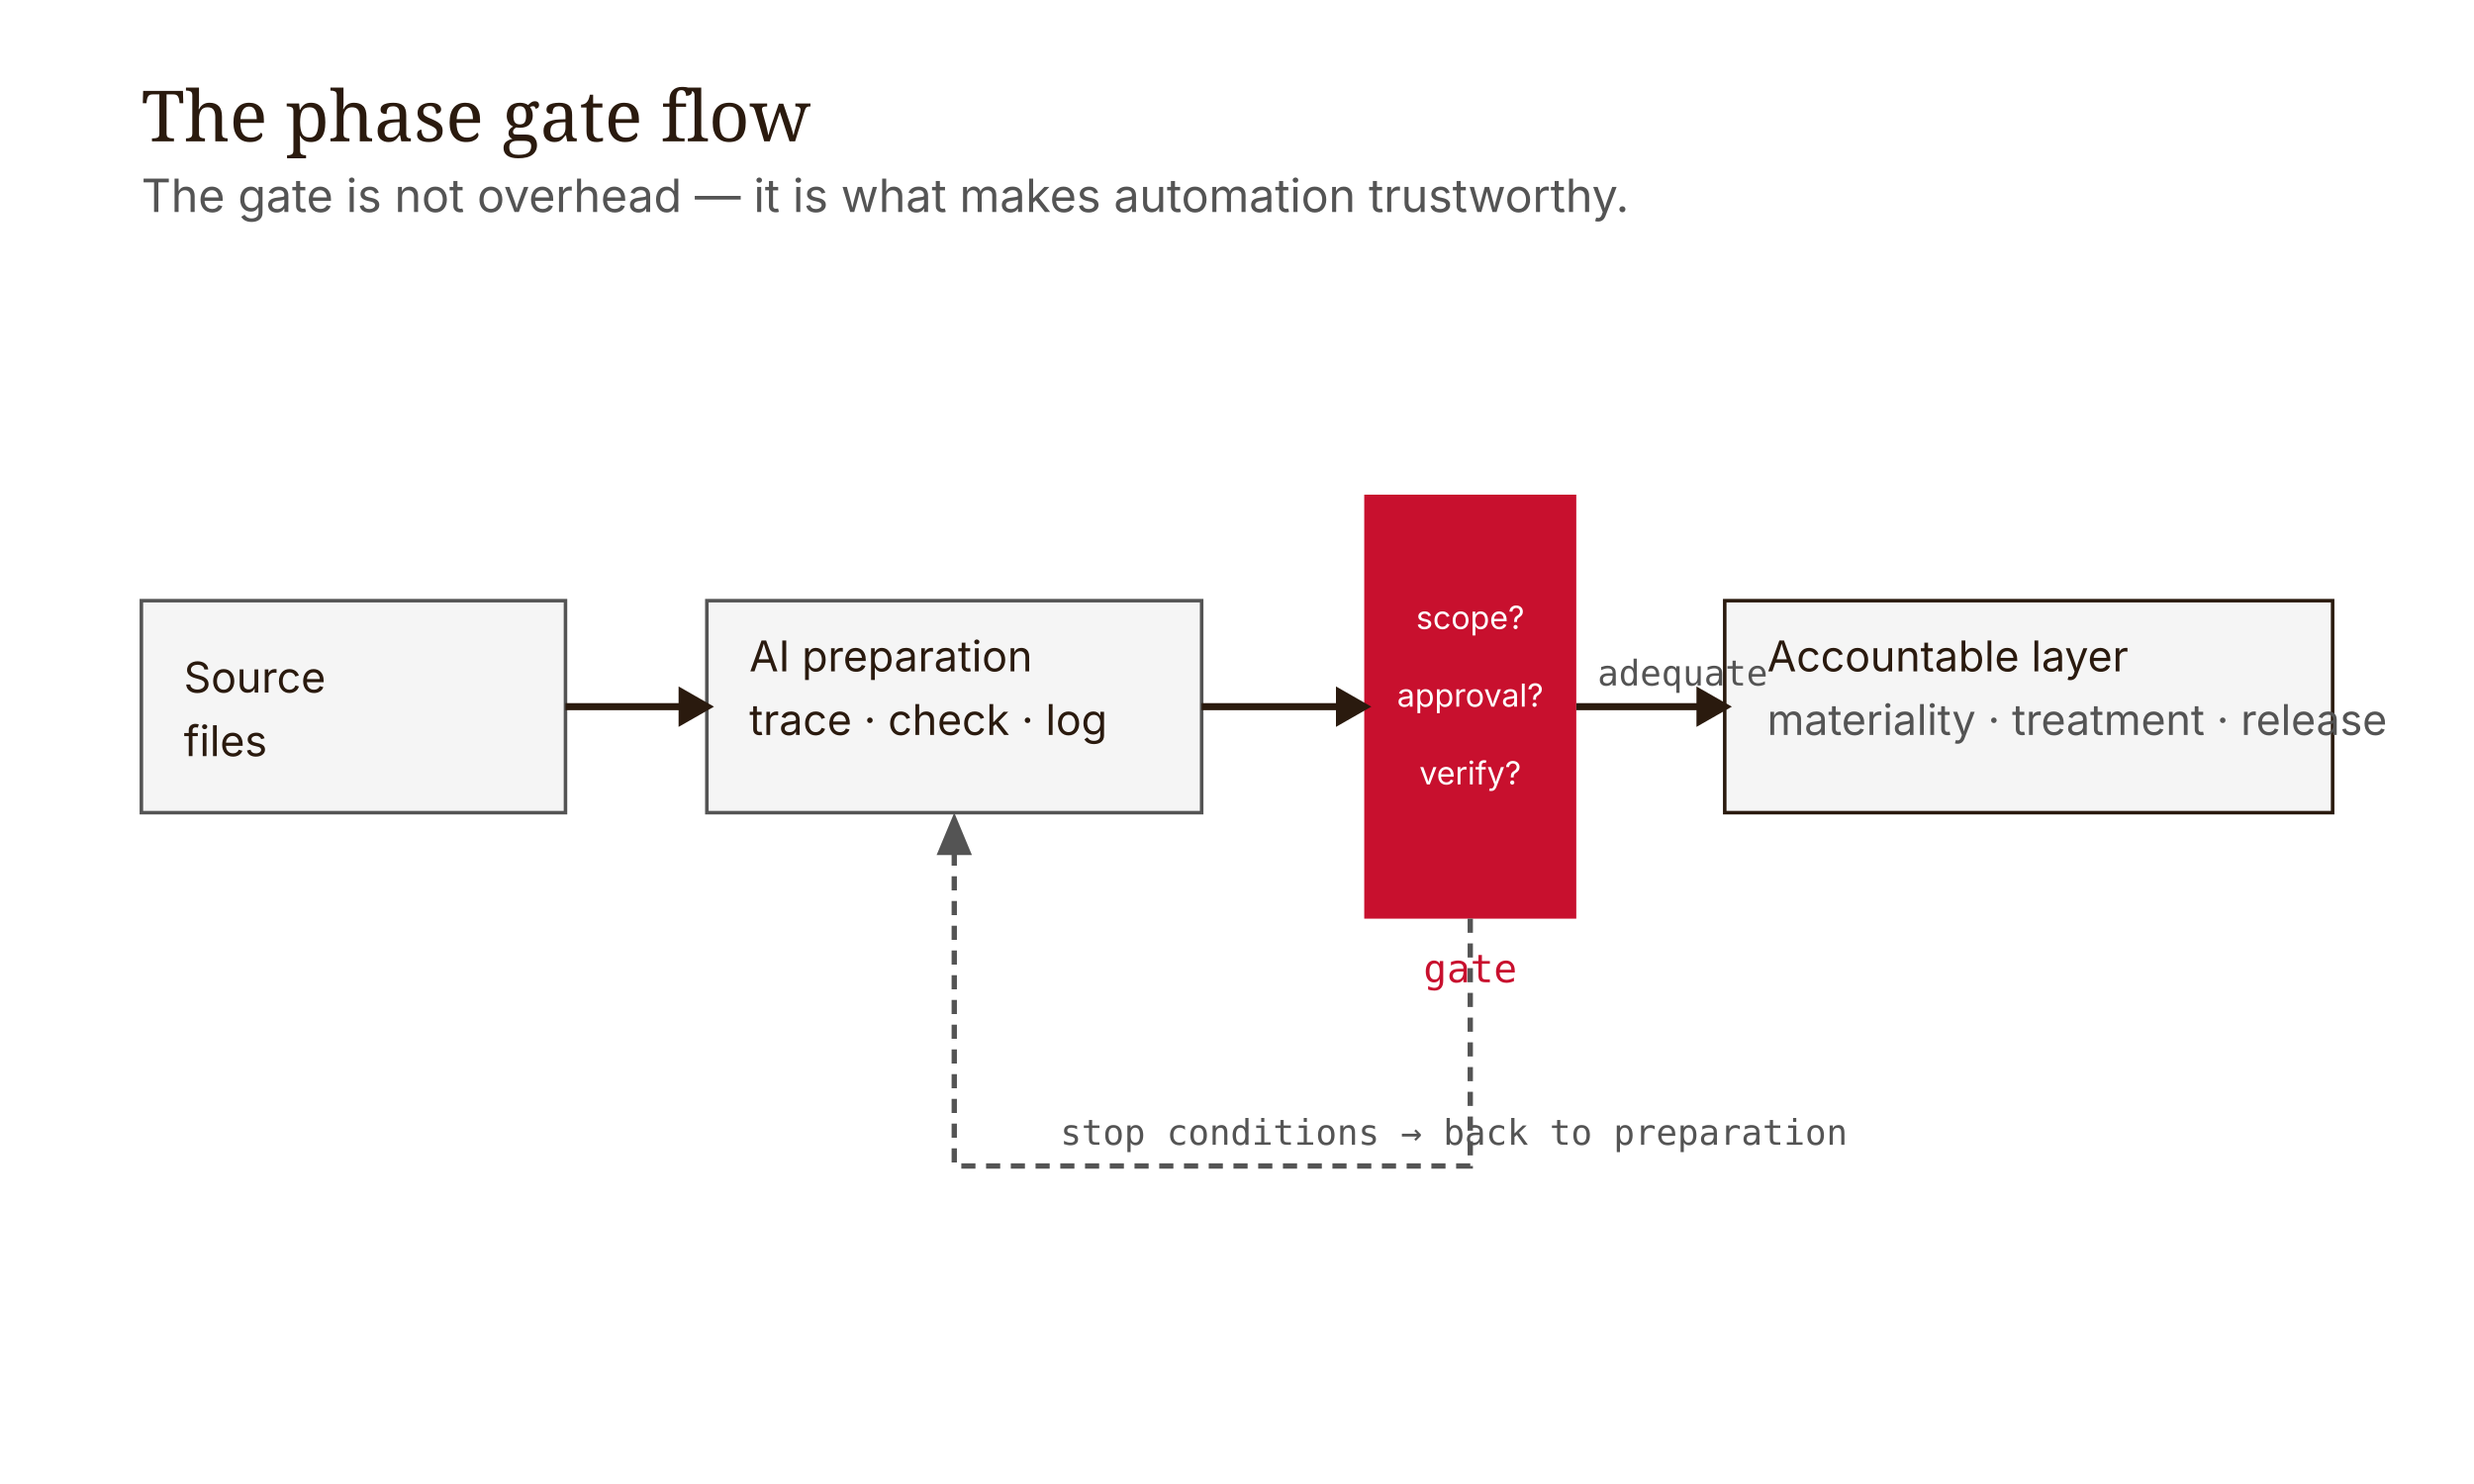
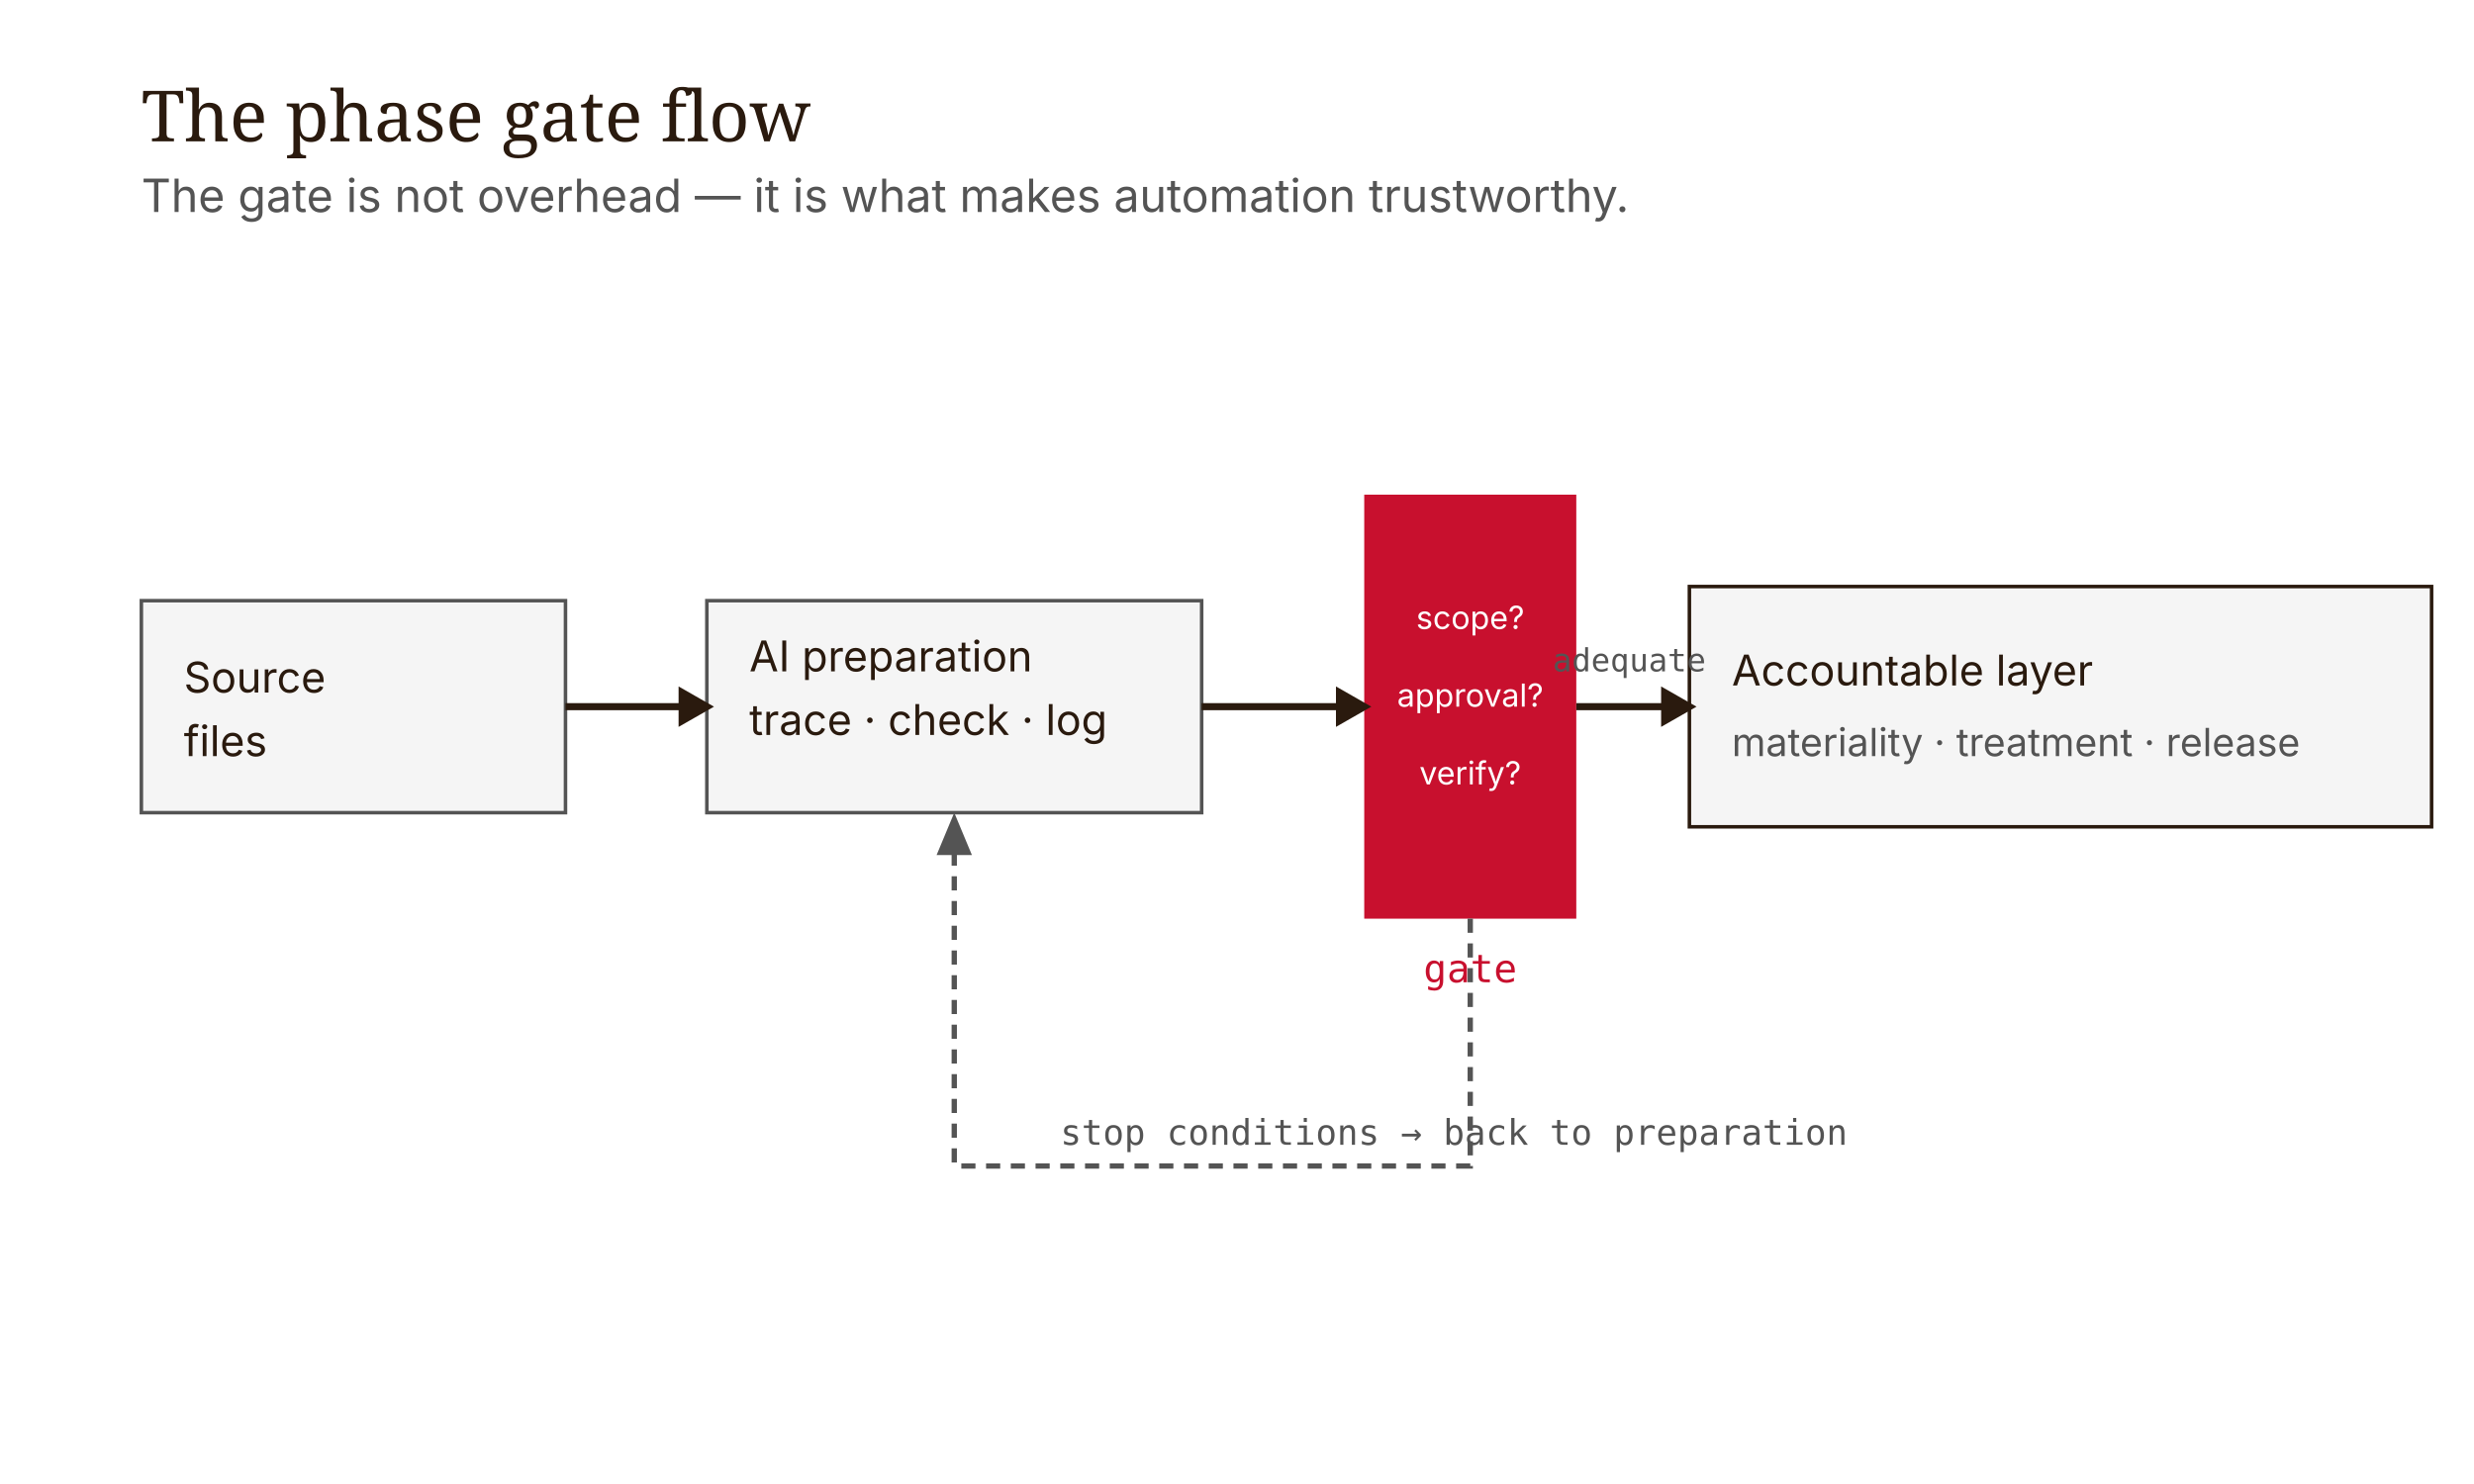
<svg xmlns="http://www.w3.org/2000/svg" viewBox="0 0 700 420" role="img" aria-labelledby="t d" font-family="'Inter', sans-serif">
  <rect width="700" height="420" fill="#FFFFFF" />
  <text x="40" y="40" font-size="20" font-family="'EB Garamond', Georgia, serif" fill="#2a1a0e">The phase gate flow</text>
  <text x="40" y="60" font-size="13" fill="#545454">The gate is not overhead — it is what makes automation trustworthy.</text>
  <g font-size="12" fill="#2a1a0e">
    <rect x="40" y="170" width="120" height="60" fill="#F5F5F5" stroke="#545454" />
    <text x="52" y="196">Source</text>
    <text x="52" y="214">files</text>
    <rect x="200" y="170" width="140" height="60" fill="#F5F5F5" stroke="#545454" />
    <text x="212" y="190">AI preparation</text>
    <text x="212" y="208">trace · check · log</text>
  </g>
  <rect x="386" y="140" width="60" height="120" fill="#C8102E" />
  <text x="416" y="278" font-size="11" font-family="'JetBrains Mono', monospace" fill="#C8102E" text-anchor="middle">gate</text>
  <g font-size="9" fill="#FFFFFF" text-anchor="middle">
    <text x="416" y="178">scope?</text>
    <text x="416" y="200">approval?</text>
    <text x="416" y="222">verify?</text>
  </g>
-   <rect x="488" y="170" width="172" height="60" fill="#F5F5F5" stroke="#2a1a0e" />
-   <text x="500" y="190" font-size="12" fill="#2a1a0e">Accountable layer</text>
-   <text x="500" y="208" font-size="12" fill="#545454">materiality · treatment · release</text>
+   <rect x="478" y="166" width="210" height="68" fill="#F5F5F5" stroke="#2a1a0e" />
+   <text x="490" y="194" font-size="12" fill="#2a1a0e">Accountable layer</text>
+   <text x="490" y="214" font-size="11" fill="#545454">materiality · treatment · release</text>
  <g stroke="#2a1a0e" stroke-width="2" fill="#2a1a0e">
    <line x1="160" y1="200" x2="198" y2="200" />
    <polygon points="200,200 193,196 193,204" />
    <line x1="340" y1="200" x2="384" y2="200" />
    <polygon points="386,200 379,196 379,204" />
-     <line x1="446" y1="200" x2="486" y2="200" />
-     <polygon points="488,200 481,196 481,204" />
+     <line x1="446" y1="200" x2="476" y2="200" />
+     <polygon points="478,200 471,196 471,204" />
  </g>
-   <text x="452" y="194" font-size="10" font-family="'JetBrains Mono', monospace" fill="#545454">adequate</text>
+   <text x="461" y="190" font-size="9" font-family="'JetBrains Mono', monospace" fill="#545454" text-anchor="middle">adequate</text>
  <path d="M416,260 L416,330 L270,330 L270,232" fill="none" stroke="#545454" stroke-width="1.5" stroke-dasharray="4 3" />
  <polygon points="270,230 265,242 275,242" fill="#545454" />
  <text x="300" y="324" font-size="10" font-family="'JetBrains Mono', monospace" fill="#545454">stop conditions → back to preparation</text>
</svg>
